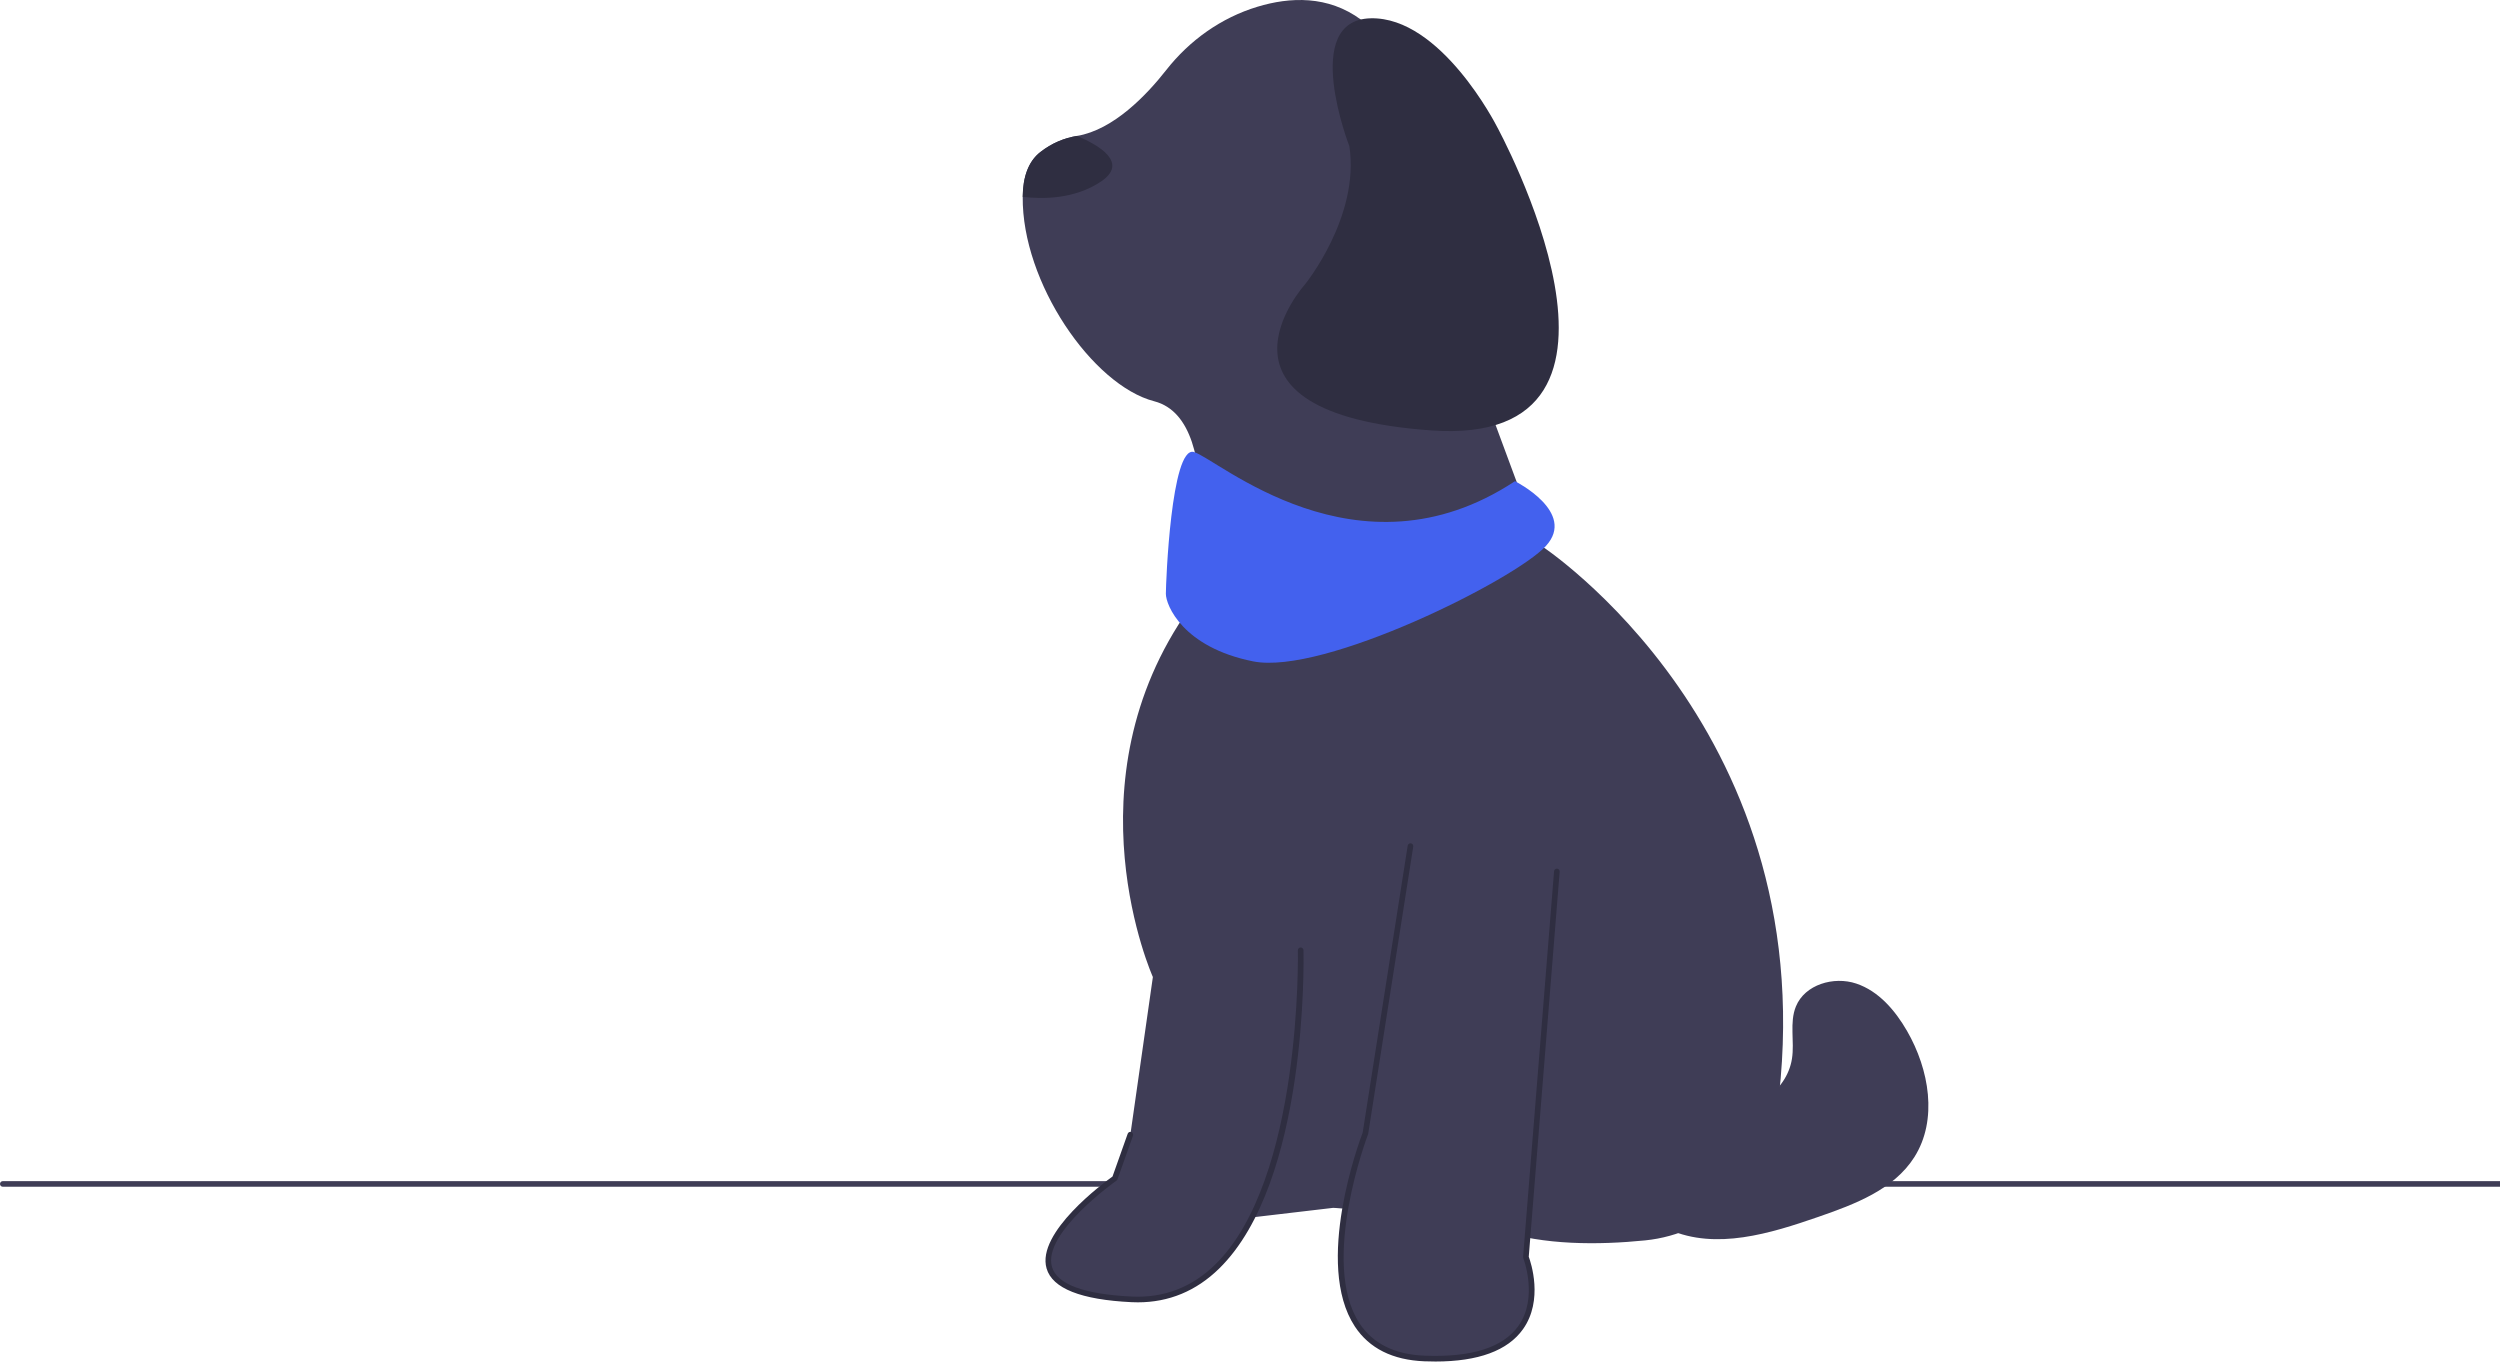
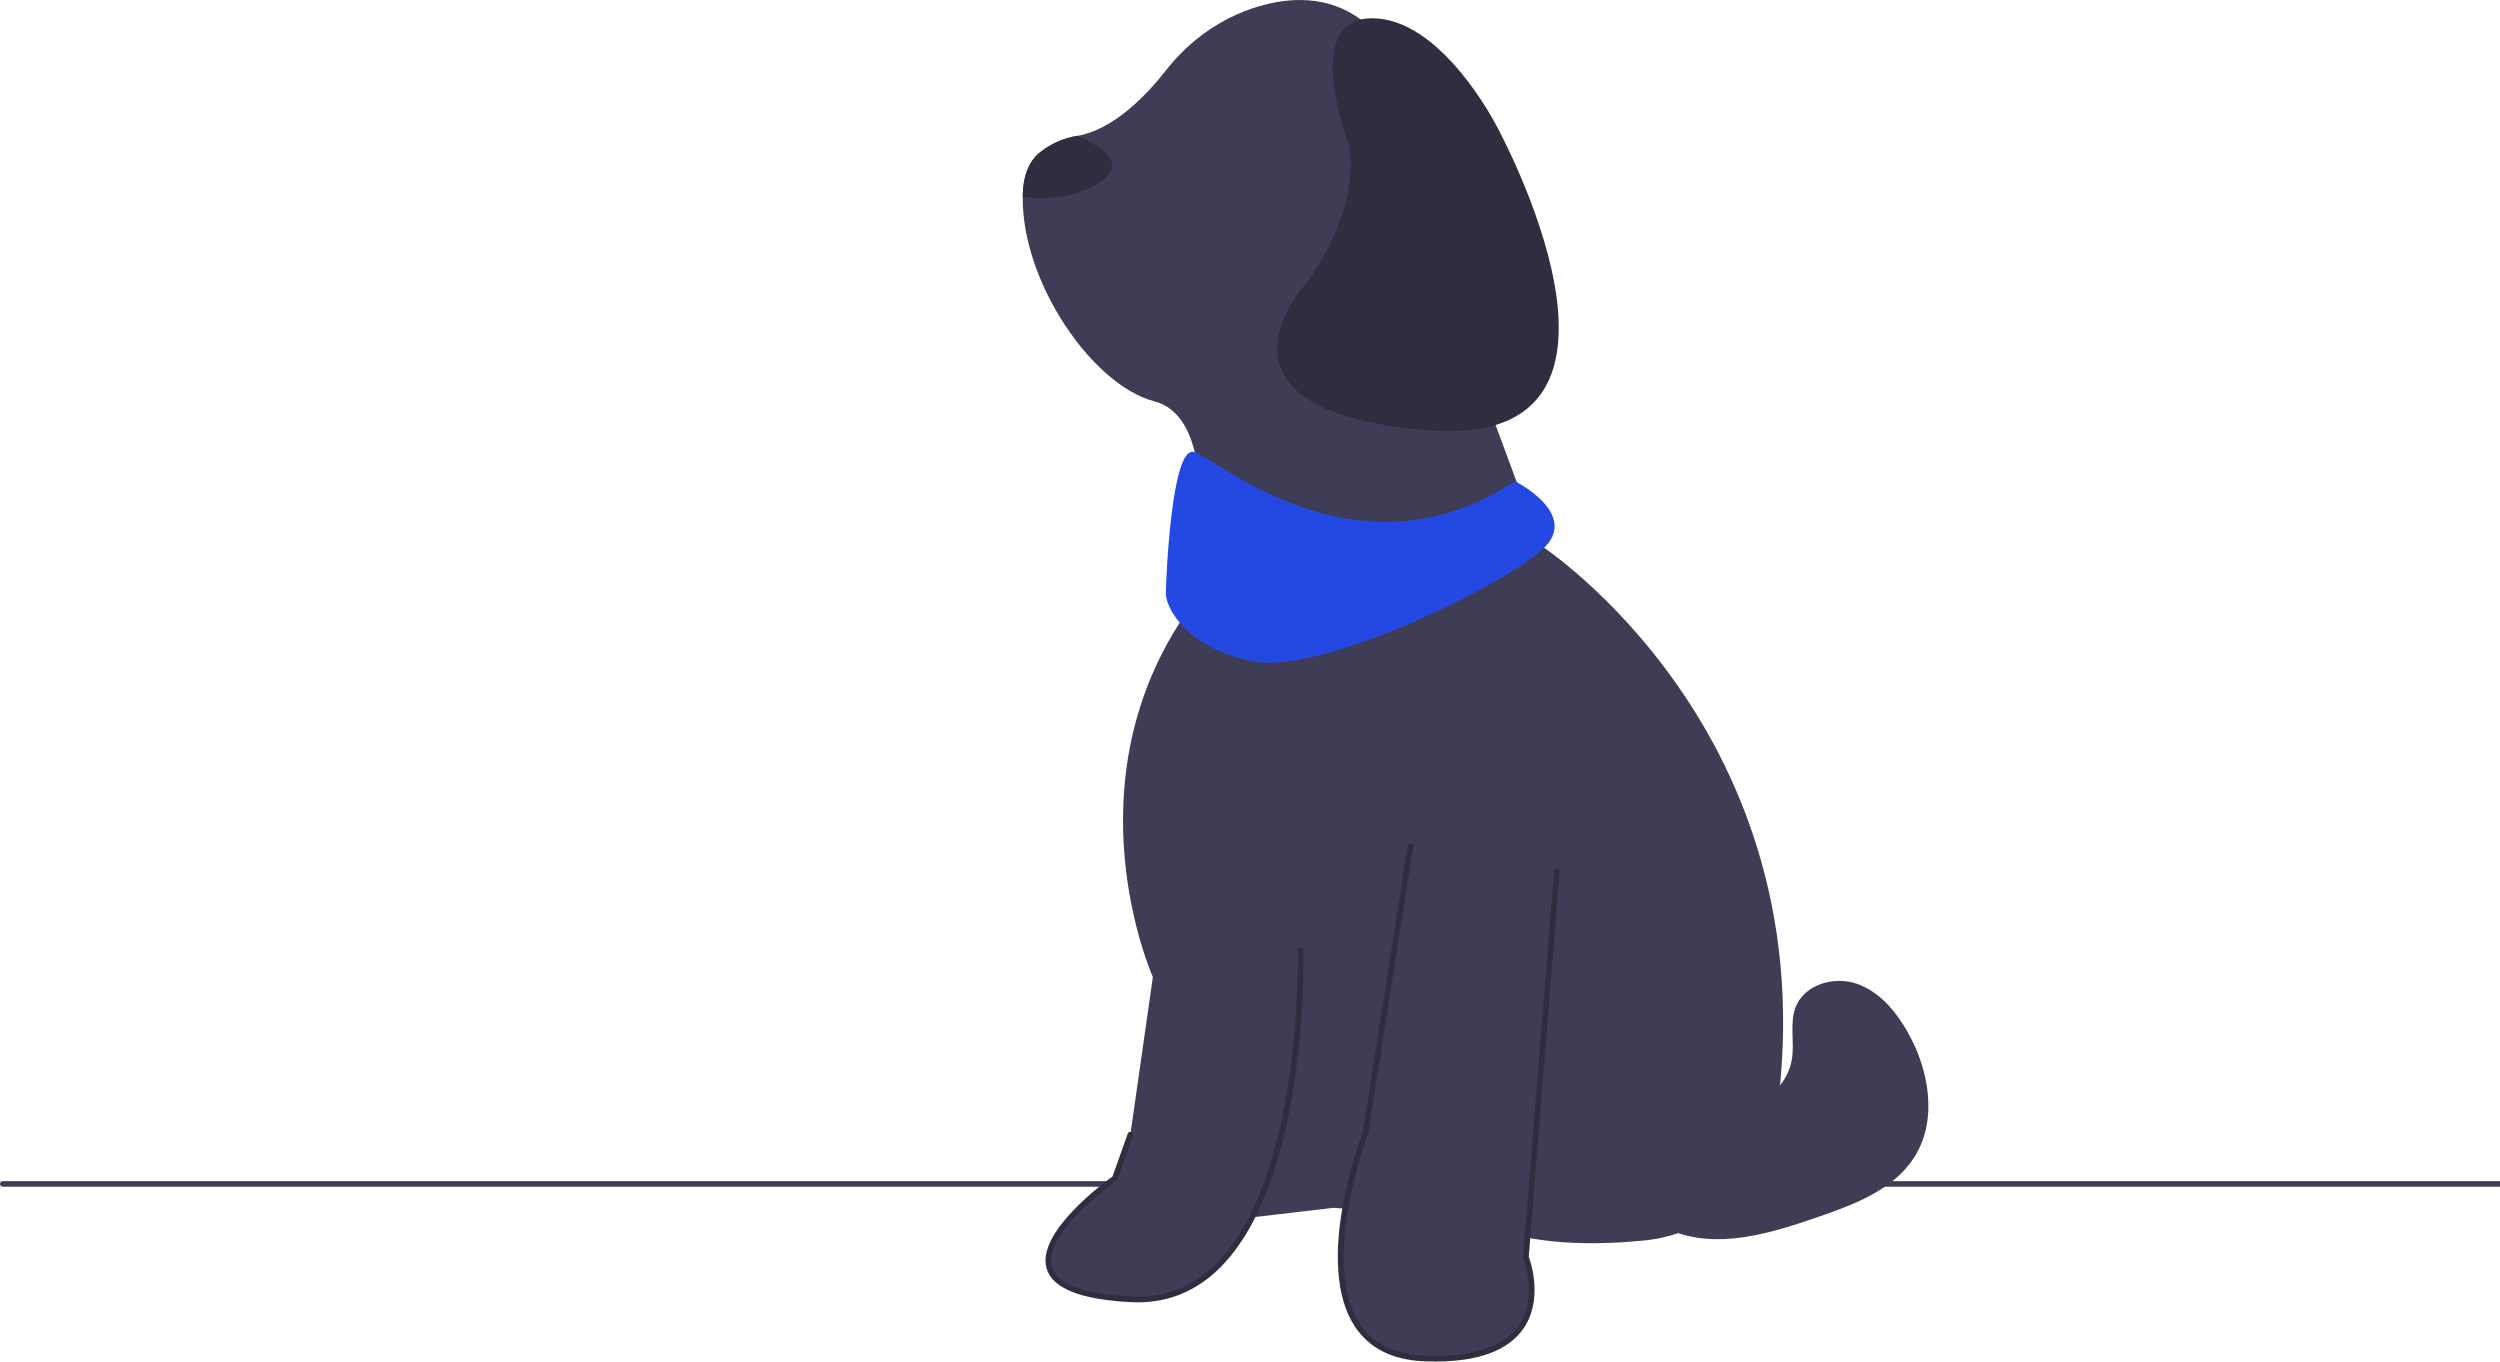
<svg xmlns="http://www.w3.org/2000/svg" width="888" height="483.611" viewBox="0 0 888 483.611">
  <path d="M1,421.535H888v-2H1c-.552,0-1,.448-1,1H0c0,.552,.448,1,1,1Z" fill="#3f3d56" />
  <path d="M406,438.535c5,24,33.5-5.5,33.5-5.5l34-4s21.5,.5,35.5,11.5,23.5-3.5,23.5-3.5c15.773,5.258,35.097,5.236,51.833,3.553,24.116-2.426,43.446-21.04,46.76-45.05,18.697-135.441-84.093-202.002-84.093-202.002l-30-81s9.5-23.5,12.5-44.5-19-41-46-61c-11.812-8.75-25.348-8.121-36.837-4.645-12.889,3.899-24.132,11.918-32.44,22.516-6.883,8.78-18.687,21.215-31.663,23.369-4.49,.74-8.92,2.52-13.06,5.76-4.28,3.35-6.17,8.94-6.23,15.89-.32,30.36,24.75,66.91,46.73,72.61,27,7,12.5,73.5,12.5,73.5-44,62-13,131-13,131l-8,56s-.5,11.5,4.5,35.5l0-0Z" fill="#3f3d56" />
  <path d="M553,309.535l-11,137s15,38-36,36-21-80-21-80l16-102" fill="#3f3d56" />
  <path d="M509.795,483.611c-1.247,0-2.523-.025-3.834-.077-11.29-.442-19.604-4.601-24.711-12.358-14.603-22.182,1.639-65.906,2.778-68.899l15.983-101.896c.086-.546,.594-.913,1.144-.833,.545,.086,.918,.598,.833,1.144l-16,102c-.012,.069-.029,.138-.055,.204-.175,.452-17.252,45.556-3.012,67.184,4.732,7.187,12.51,11.042,23.117,11.458,16.652,.649,27.853-2.903,33.298-10.568,7.124-10.028,1.787-23.927,1.732-24.066-.056-.142-.078-.295-.066-.446l11-137c.044-.55,.517-.951,1.077-.917,.551,.045,.961,.526,.917,1.077l-10.982,136.775c.727,1.961,5.282,15.404-2.039,25.724-5.417,7.636-15.898,11.497-31.181,11.497Z" fill="#2f2e41" />
  <path d="M462,337.535s3,127-60,124-6-43-6-43l5.5-15.5" fill="#3f3d56" />
  <path d="M404.162,462.587c-.731,0-1.467-.018-2.21-.053-17.988-.856-28.152-4.887-30.208-11.979-3.704-12.779,20.439-30.521,23.419-32.653l5.395-15.201c.185-.521,.756-.793,1.276-.608s.793,.756,.608,1.276l-5.5,15.5c-.069,.196-.198,.365-.368,.484-.264,.186-26.377,18.685-22.909,30.646,1.792,6.181,11.341,9.726,28.382,10.537,11.349,.546,21.297-3.271,29.551-11.329,30.952-30.216,29.421-110.838,29.401-111.648-.013-.552,.424-1.01,.977-1.023,.522,.001,1.01,.425,1.023,.977,.079,3.346,1.572,82.298-30.003,113.125-8.128,7.936-17.82,11.95-28.835,11.95Z" fill="#2f2e41" />
  <path d="M363.27,69.925c7.18,.86,18.42,.82,27.73-5.39,9.97-6.65-.38-12.85-8.44-16.26-4.49,.74-8.92,2.52-13.06,5.76-4.28,3.35-6.17,8.94-6.23,15.89Z" fill="#2f2e41" />
  <path d="M479.298,51.944s-17.45-44.816,7.542-45.444,44.733,38.21,44.733,38.21c0,0,62.728,114.342-23.214,108.176-85.942-6.166-44.874-51.811-44.874-51.811,0,0,19.602-24.099,15.813-49.132h-0v-0h0Z" fill="#2f2e41" />
  <path d="M575.039,386.851c11.068,4.924,22.632,9.948,34.736,9.467s24.842-8.276,26.728-20.241c.974-6.177-.957-12.804,1.408-18.593,3.182-7.789,13.447-10.792,21.426-8.123s13.841,9.552,18.044,16.841c7.863,13.637,11.014,31.535,2.583,44.828-7.309,11.524-21.171,16.731-34.065,21.197-17.175,5.949-36.351,11.854-52.994,4.546-16.738-7.35-25.856-28.584-19.658-45.782" fill="#3f3d56" />
-   <path d="M538.114,170.921s22,11,11,23-79,46-104,41-31-20-31-24,1.886-52.387,9.886-50.387,58.114,47.387,114.114,10.387Z" fill="#4361ee" />
+   <path d="M538.114,170.921s22,11,11,23-79,46-104,41-31-20-31-24,1.886-52.387,9.886-50.387,58.114,47.387,114.114,10.387Z" fill="#2449E2" />
</svg>
